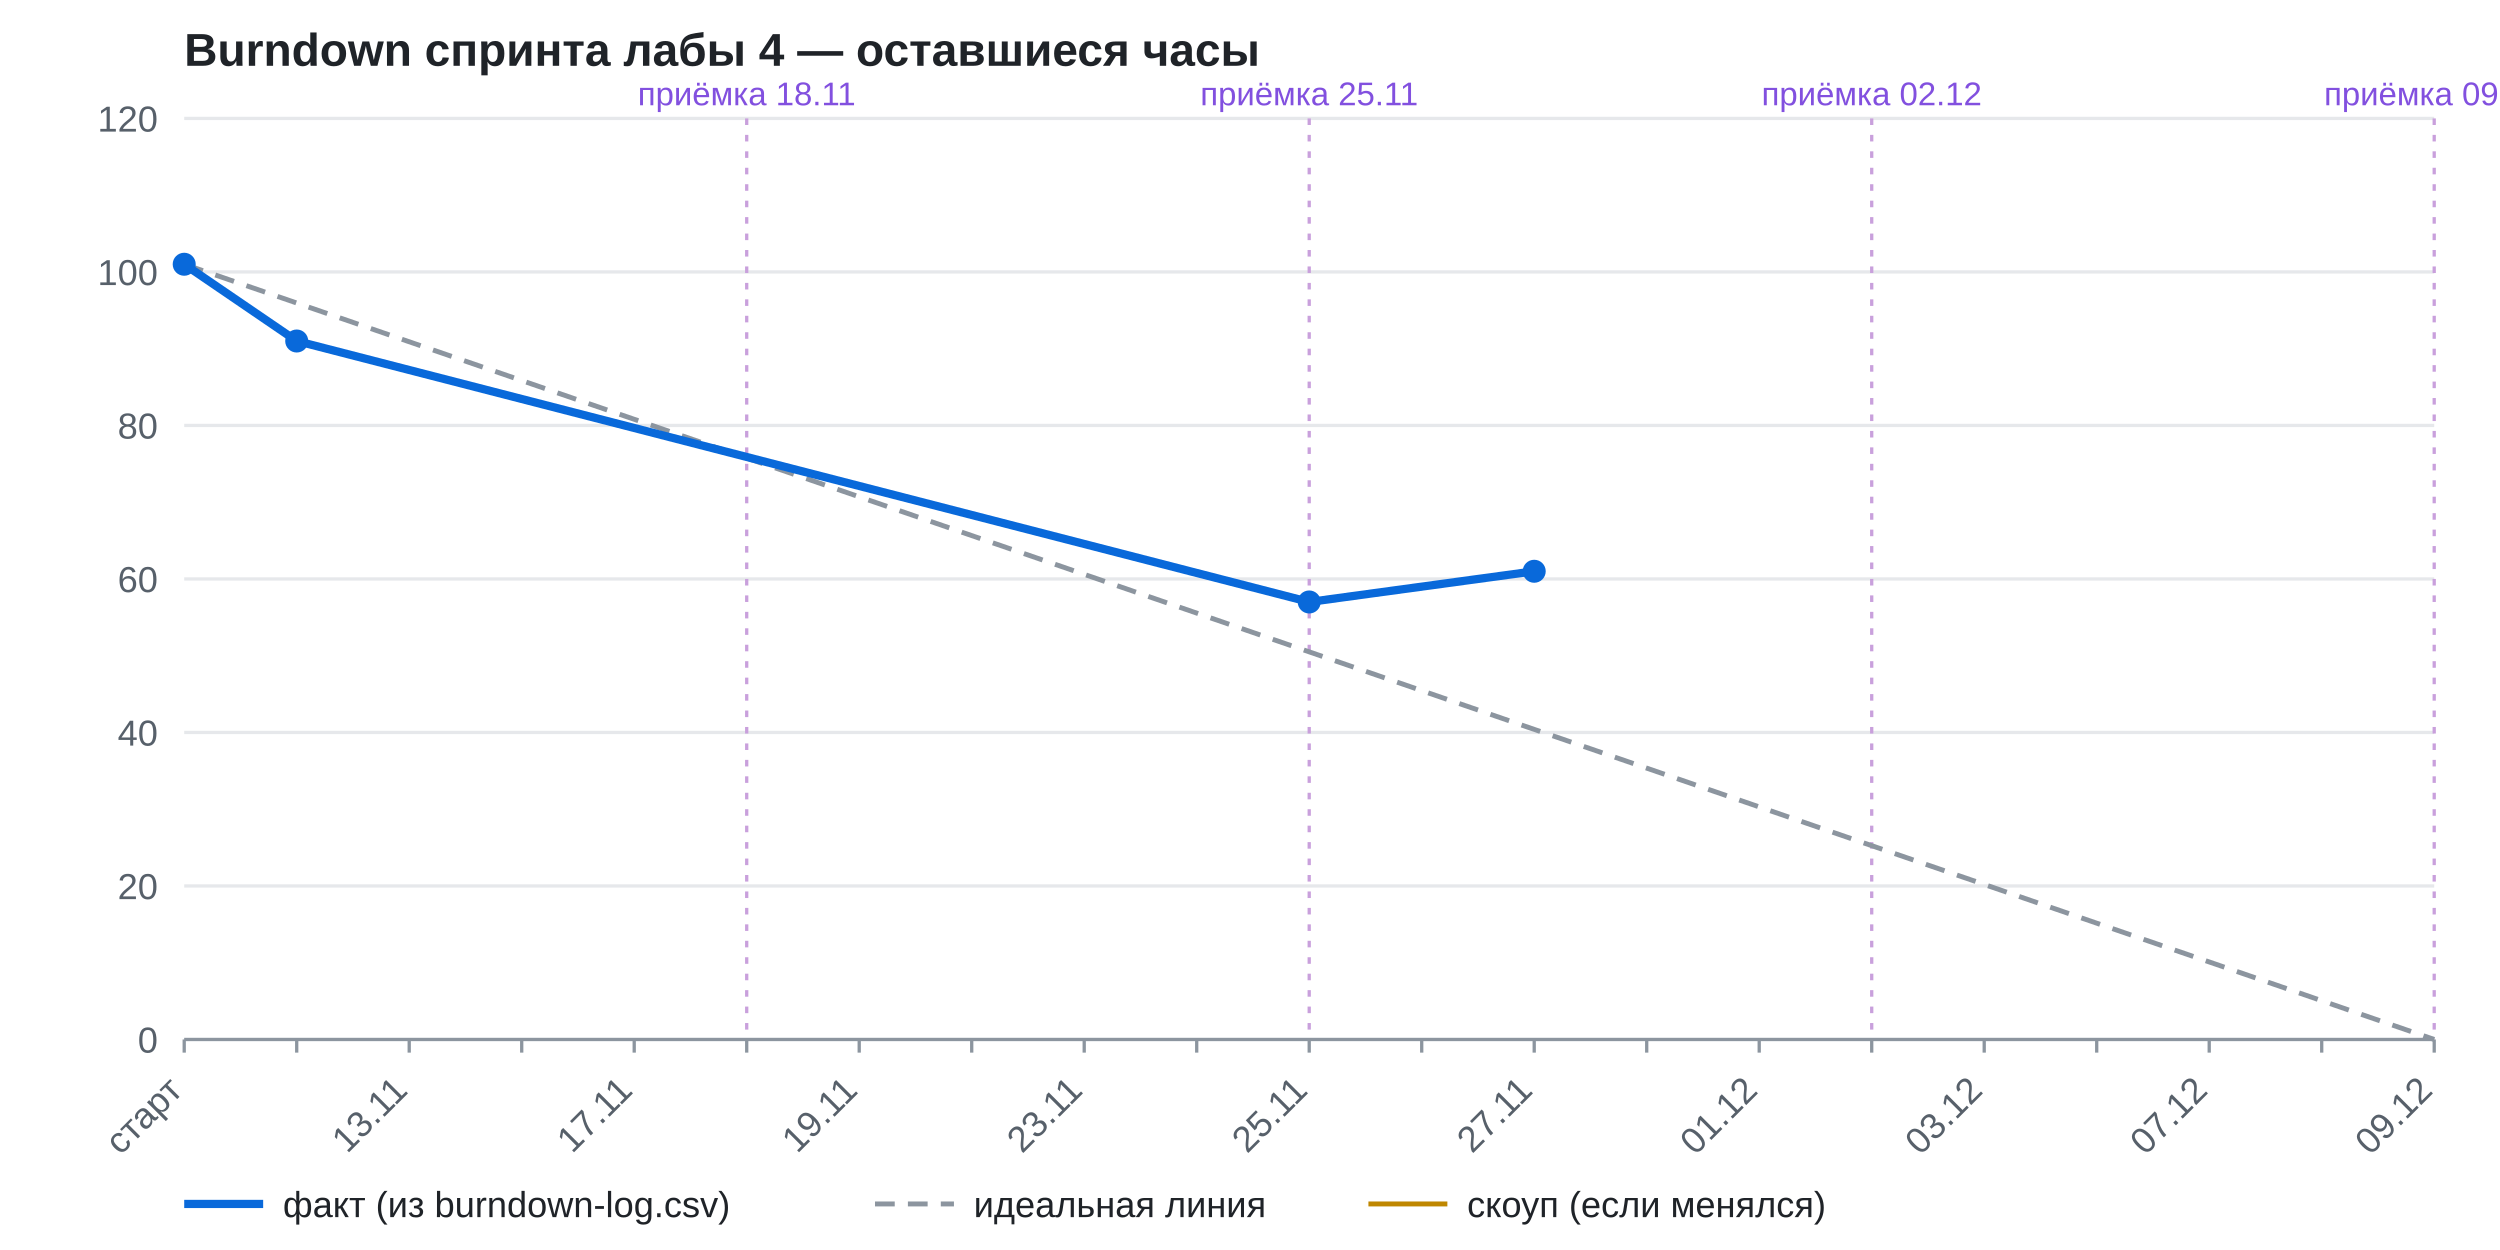
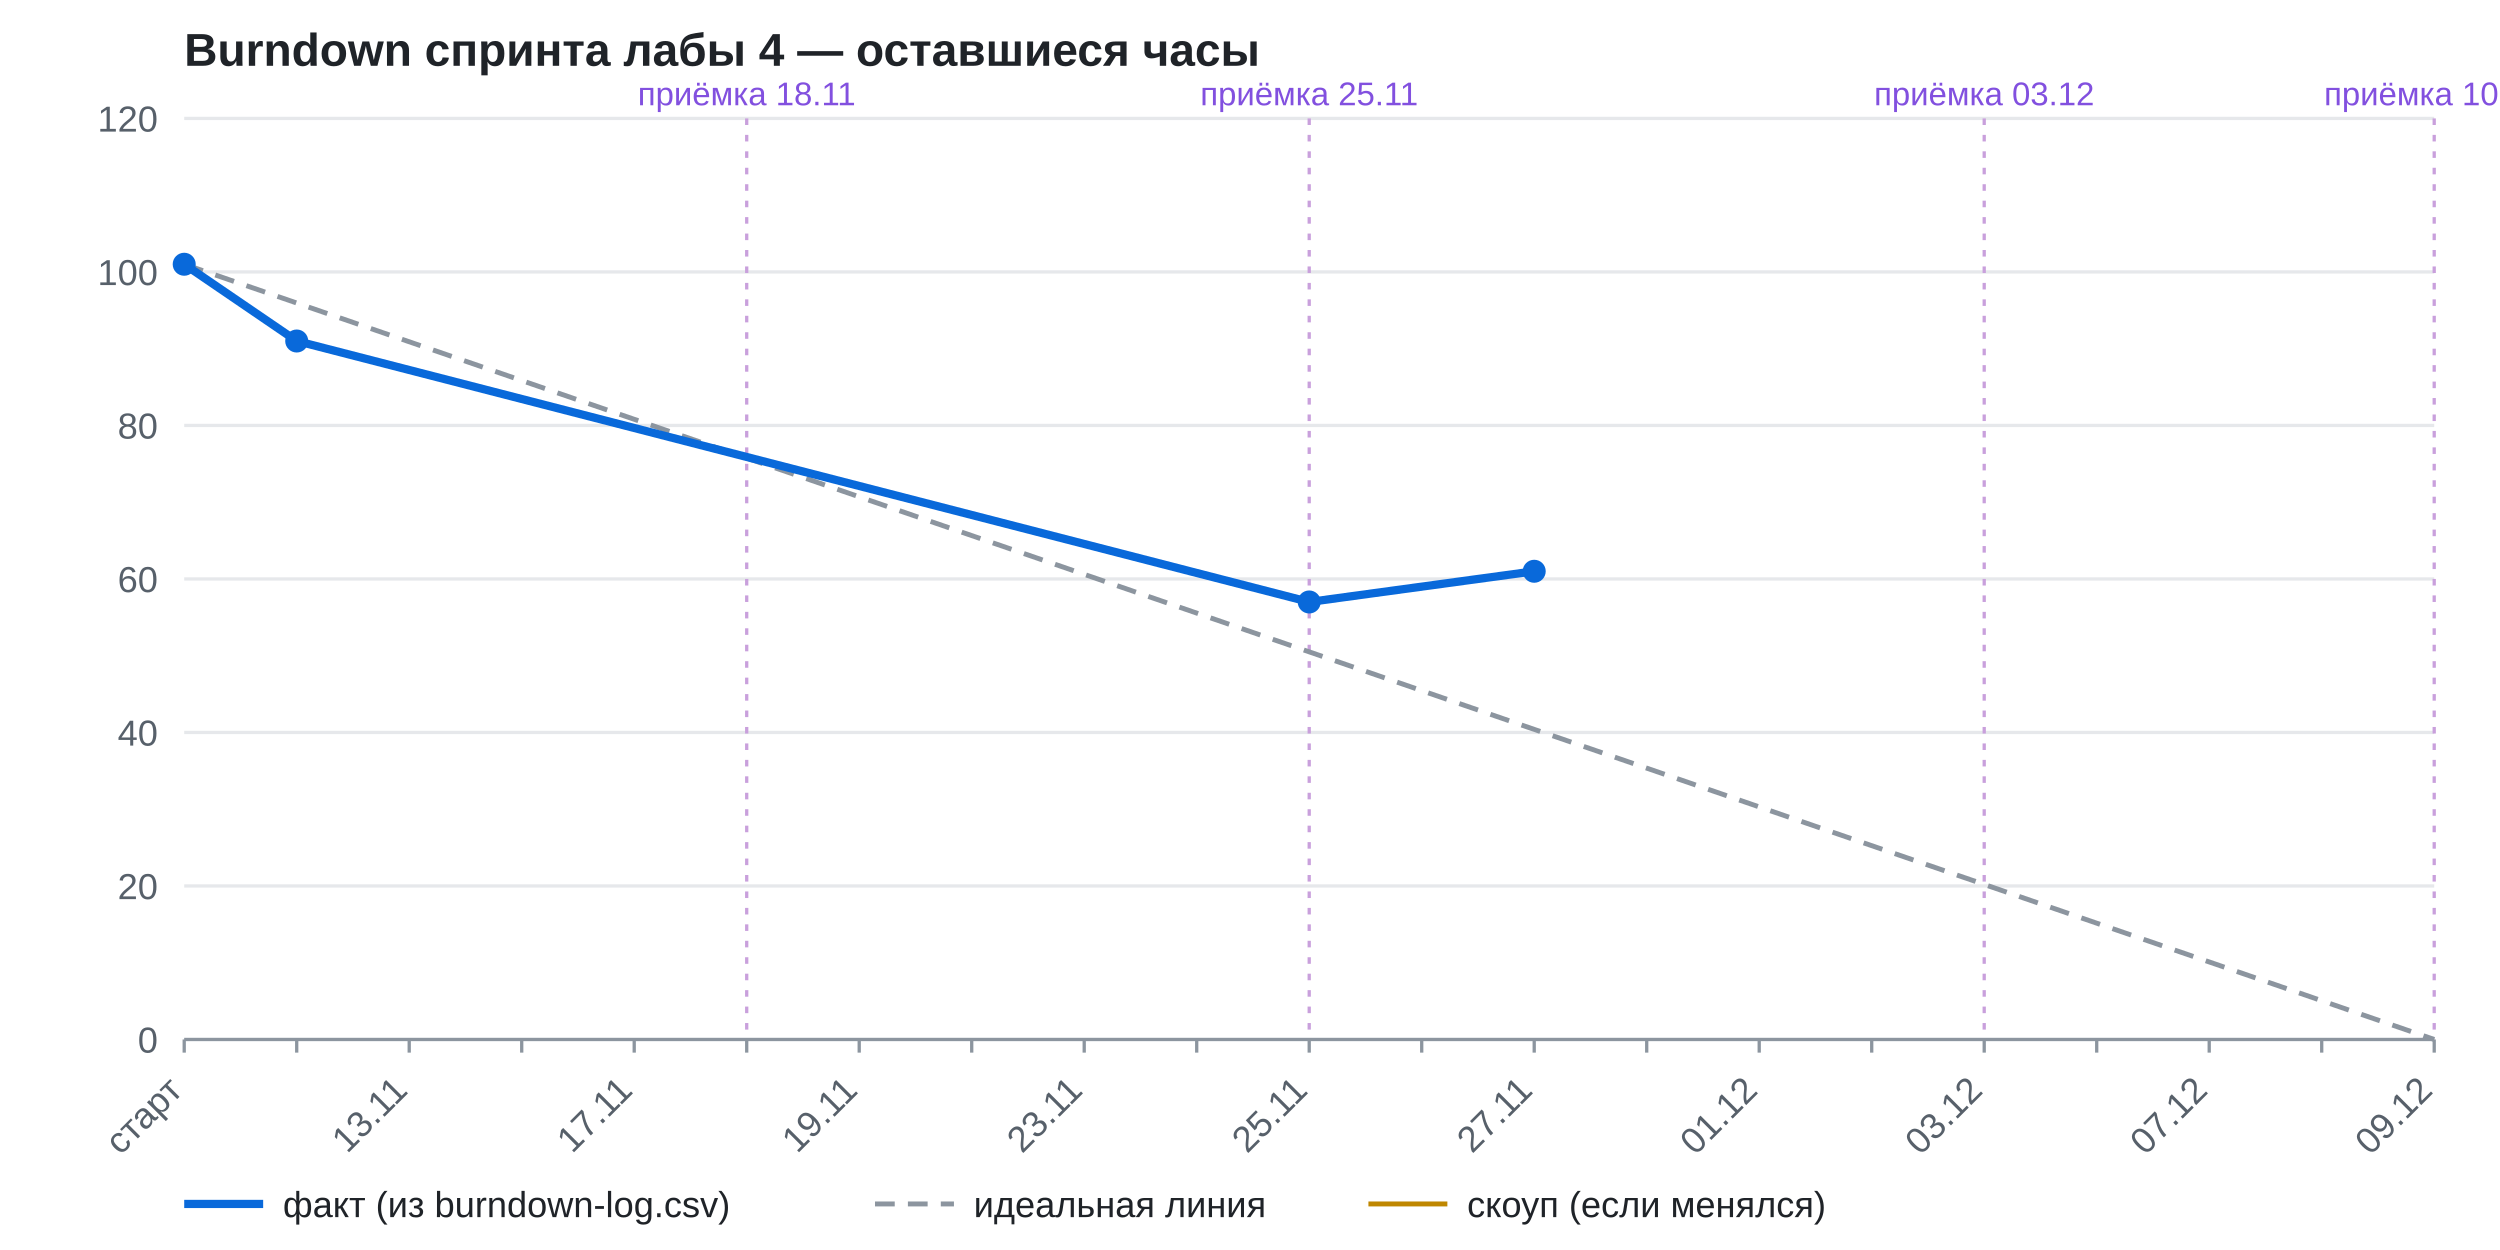
<svg xmlns="http://www.w3.org/2000/svg" viewBox="0 0 760 380" width="760" height="380" font-family="Segoe UI, Arial, sans-serif" font-size="11">
  <rect width="760" height="380" fill="#ffffff" />
  <text x="56" y="20" font-size="14" font-weight="600" fill="#1f2328">Burndown спринта лабы 4 — оставшиеся часы</text>
  <line x1="56" x2="740" y1="316" y2="316" stroke="#e6e8eb" />
  <text x="48" y="320" text-anchor="end" fill="#57606a">0</text>
  <line x1="56" x2="740" y1="269.333" y2="269.333" stroke="#e6e8eb" />
  <text x="48" y="273.333" text-anchor="end" fill="#57606a">20</text>
  <line x1="56" x2="740" y1="222.667" y2="222.667" stroke="#e6e8eb" />
  <text x="48" y="226.667" text-anchor="end" fill="#57606a">40</text>
  <line x1="56" x2="740" y1="176" y2="176" stroke="#e6e8eb" />
  <text x="48" y="180" text-anchor="end" fill="#57606a">60</text>
  <line x1="56" x2="740" y1="129.333" y2="129.333" stroke="#e6e8eb" />
  <text x="48" y="133.333" text-anchor="end" fill="#57606a">80</text>
  <line x1="56" x2="740" y1="82.667" y2="82.667" stroke="#e6e8eb" />
  <text x="48" y="86.667" text-anchor="end" fill="#57606a">100</text>
  <line x1="56" x2="740" y1="36" y2="36" stroke="#e6e8eb" />
  <text x="48" y="40" text-anchor="end" fill="#57606a">120</text>
  <line x1="227" x2="227" y1="36" y2="316" stroke="#c9a0dc" stroke-dasharray="2 3" />
  <text x="227" y="32" text-anchor="middle" fill="#8250df" font-size="10">приёмка 18.11</text>
  <line x1="398" x2="398" y1="36" y2="316" stroke="#c9a0dc" stroke-dasharray="2 3" />
  <text x="398" y="32" text-anchor="middle" fill="#8250df" font-size="10">приёмка 25.11</text>
-   <line x1="569" x2="569" y1="36" y2="316" stroke="#c9a0dc" stroke-dasharray="2 3" />
-   <text x="569" y="32" text-anchor="middle" fill="#8250df" font-size="10">приёмка 02.12</text>
+   <line x1="603.2" x2="603.2" y1="36" y2="316" stroke="#c9a0dc" stroke-dasharray="2 3" />
+   <text x="603.2" y="32" text-anchor="middle" fill="#8250df" font-size="10">приёмка 03.12</text>
  <line x1="740" x2="740" y1="36" y2="316" stroke="#c9a0dc" stroke-dasharray="2 3" />
-   <text x="740" y="32" text-anchor="middle" fill="#8250df" font-size="10">приёмка 09.12</text>
+   <text x="740" y="32" text-anchor="middle" fill="#8250df" font-size="10">приёмка 10.12</text>
  <text x="56" y="332" text-anchor="end" transform="rotate(-45 56 332)" fill="#57606a">старт</text>
  <line x1="56" x2="56" y1="316" y2="320" stroke="#8c959f" />
  <line x1="90.2" x2="90.2" y1="316" y2="320" stroke="#8c959f" />
  <text x="124.4" y="332" text-anchor="end" transform="rotate(-45 124.4 332)" fill="#57606a">13.11</text>
  <line x1="124.4" x2="124.4" y1="316" y2="320" stroke="#8c959f" />
  <line x1="158.6" x2="158.6" y1="316" y2="320" stroke="#8c959f" />
  <text x="192.8" y="332" text-anchor="end" transform="rotate(-45 192.8 332)" fill="#57606a">17.11</text>
  <line x1="192.8" x2="192.8" y1="316" y2="320" stroke="#8c959f" />
  <line x1="227" x2="227" y1="316" y2="320" stroke="#8c959f" />
  <text x="261.2" y="332" text-anchor="end" transform="rotate(-45 261.2 332)" fill="#57606a">19.11</text>
  <line x1="261.2" x2="261.2" y1="316" y2="320" stroke="#8c959f" />
  <line x1="295.4" x2="295.4" y1="316" y2="320" stroke="#8c959f" />
  <text x="329.6" y="332" text-anchor="end" transform="rotate(-45 329.6 332)" fill="#57606a">23.11</text>
  <line x1="329.6" x2="329.6" y1="316" y2="320" stroke="#8c959f" />
  <line x1="363.8" x2="363.8" y1="316" y2="320" stroke="#8c959f" />
  <text x="398" y="332" text-anchor="end" transform="rotate(-45 398 332)" fill="#57606a">25.11</text>
  <line x1="398" x2="398" y1="316" y2="320" stroke="#8c959f" />
  <line x1="432.2" x2="432.2" y1="316" y2="320" stroke="#8c959f" />
  <text x="466.4" y="332" text-anchor="end" transform="rotate(-45 466.4 332)" fill="#57606a">27.11</text>
  <line x1="466.4" x2="466.4" y1="316" y2="320" stroke="#8c959f" />
  <line x1="500.6" x2="500.6" y1="316" y2="320" stroke="#8c959f" />
  <text x="534.8" y="332" text-anchor="end" transform="rotate(-45 534.8 332)" fill="#57606a">01.12</text>
  <line x1="534.8" x2="534.8" y1="316" y2="320" stroke="#8c959f" />
  <line x1="569" x2="569" y1="316" y2="320" stroke="#8c959f" />
  <text x="603.2" y="332" text-anchor="end" transform="rotate(-45 603.2 332)" fill="#57606a">03.12</text>
  <line x1="603.2" x2="603.2" y1="316" y2="320" stroke="#8c959f" />
  <line x1="637.4" x2="637.4" y1="316" y2="320" stroke="#8c959f" />
  <text x="671.6" y="332" text-anchor="end" transform="rotate(-45 671.6 332)" fill="#57606a">07.12</text>
  <line x1="671.6" x2="671.6" y1="316" y2="320" stroke="#8c959f" />
  <line x1="705.8" x2="705.8" y1="316" y2="320" stroke="#8c959f" />
  <text x="740" y="332" text-anchor="end" transform="rotate(-45 740 332)" fill="#57606a">09.12</text>
  <line x1="740" x2="740" y1="316" y2="320" stroke="#8c959f" />
  <line x1="56" x2="740" y1="316" y2="316" stroke="#8c959f" />
  <line x1="56" y1="80.333" x2="740" y2="316" stroke="#8c959f" stroke-width="1.5" stroke-dasharray="6 4" />
  <polyline fill="none" stroke="#0969da" stroke-width="2.5" points="56,80.333 90.2,103.667 398,183 466.4,173.667" />
  <circle cx="56" cy="80.333" r="3.5" fill="#0969da" />
  <circle cx="90.2" cy="103.667" r="3.5" fill="#0969da" />
  <circle cx="398" cy="183" r="3.5" fill="#0969da" />
  <circle cx="466.4" cy="173.667" r="3.5" fill="#0969da" />
  <line x1="56" x2="80" y1="366" y2="366" stroke="#0969da" stroke-width="2.5" />
  <text x="86" y="370" fill="#1f2328">факт (из burndown-log.csv)</text>
  <line x1="266" x2="290" y1="366" y2="366" stroke="#8c959f" stroke-width="1.5" stroke-dasharray="6 4" />
  <text x="296" y="370" fill="#1f2328">идеальная линия</text>
  <line x1="416" x2="440" y1="366" y2="366" stroke="#bf8700" stroke-width="1.5" />
  <text x="446" y="370" fill="#1f2328">скоуп (если менялся)</text>
</svg>
